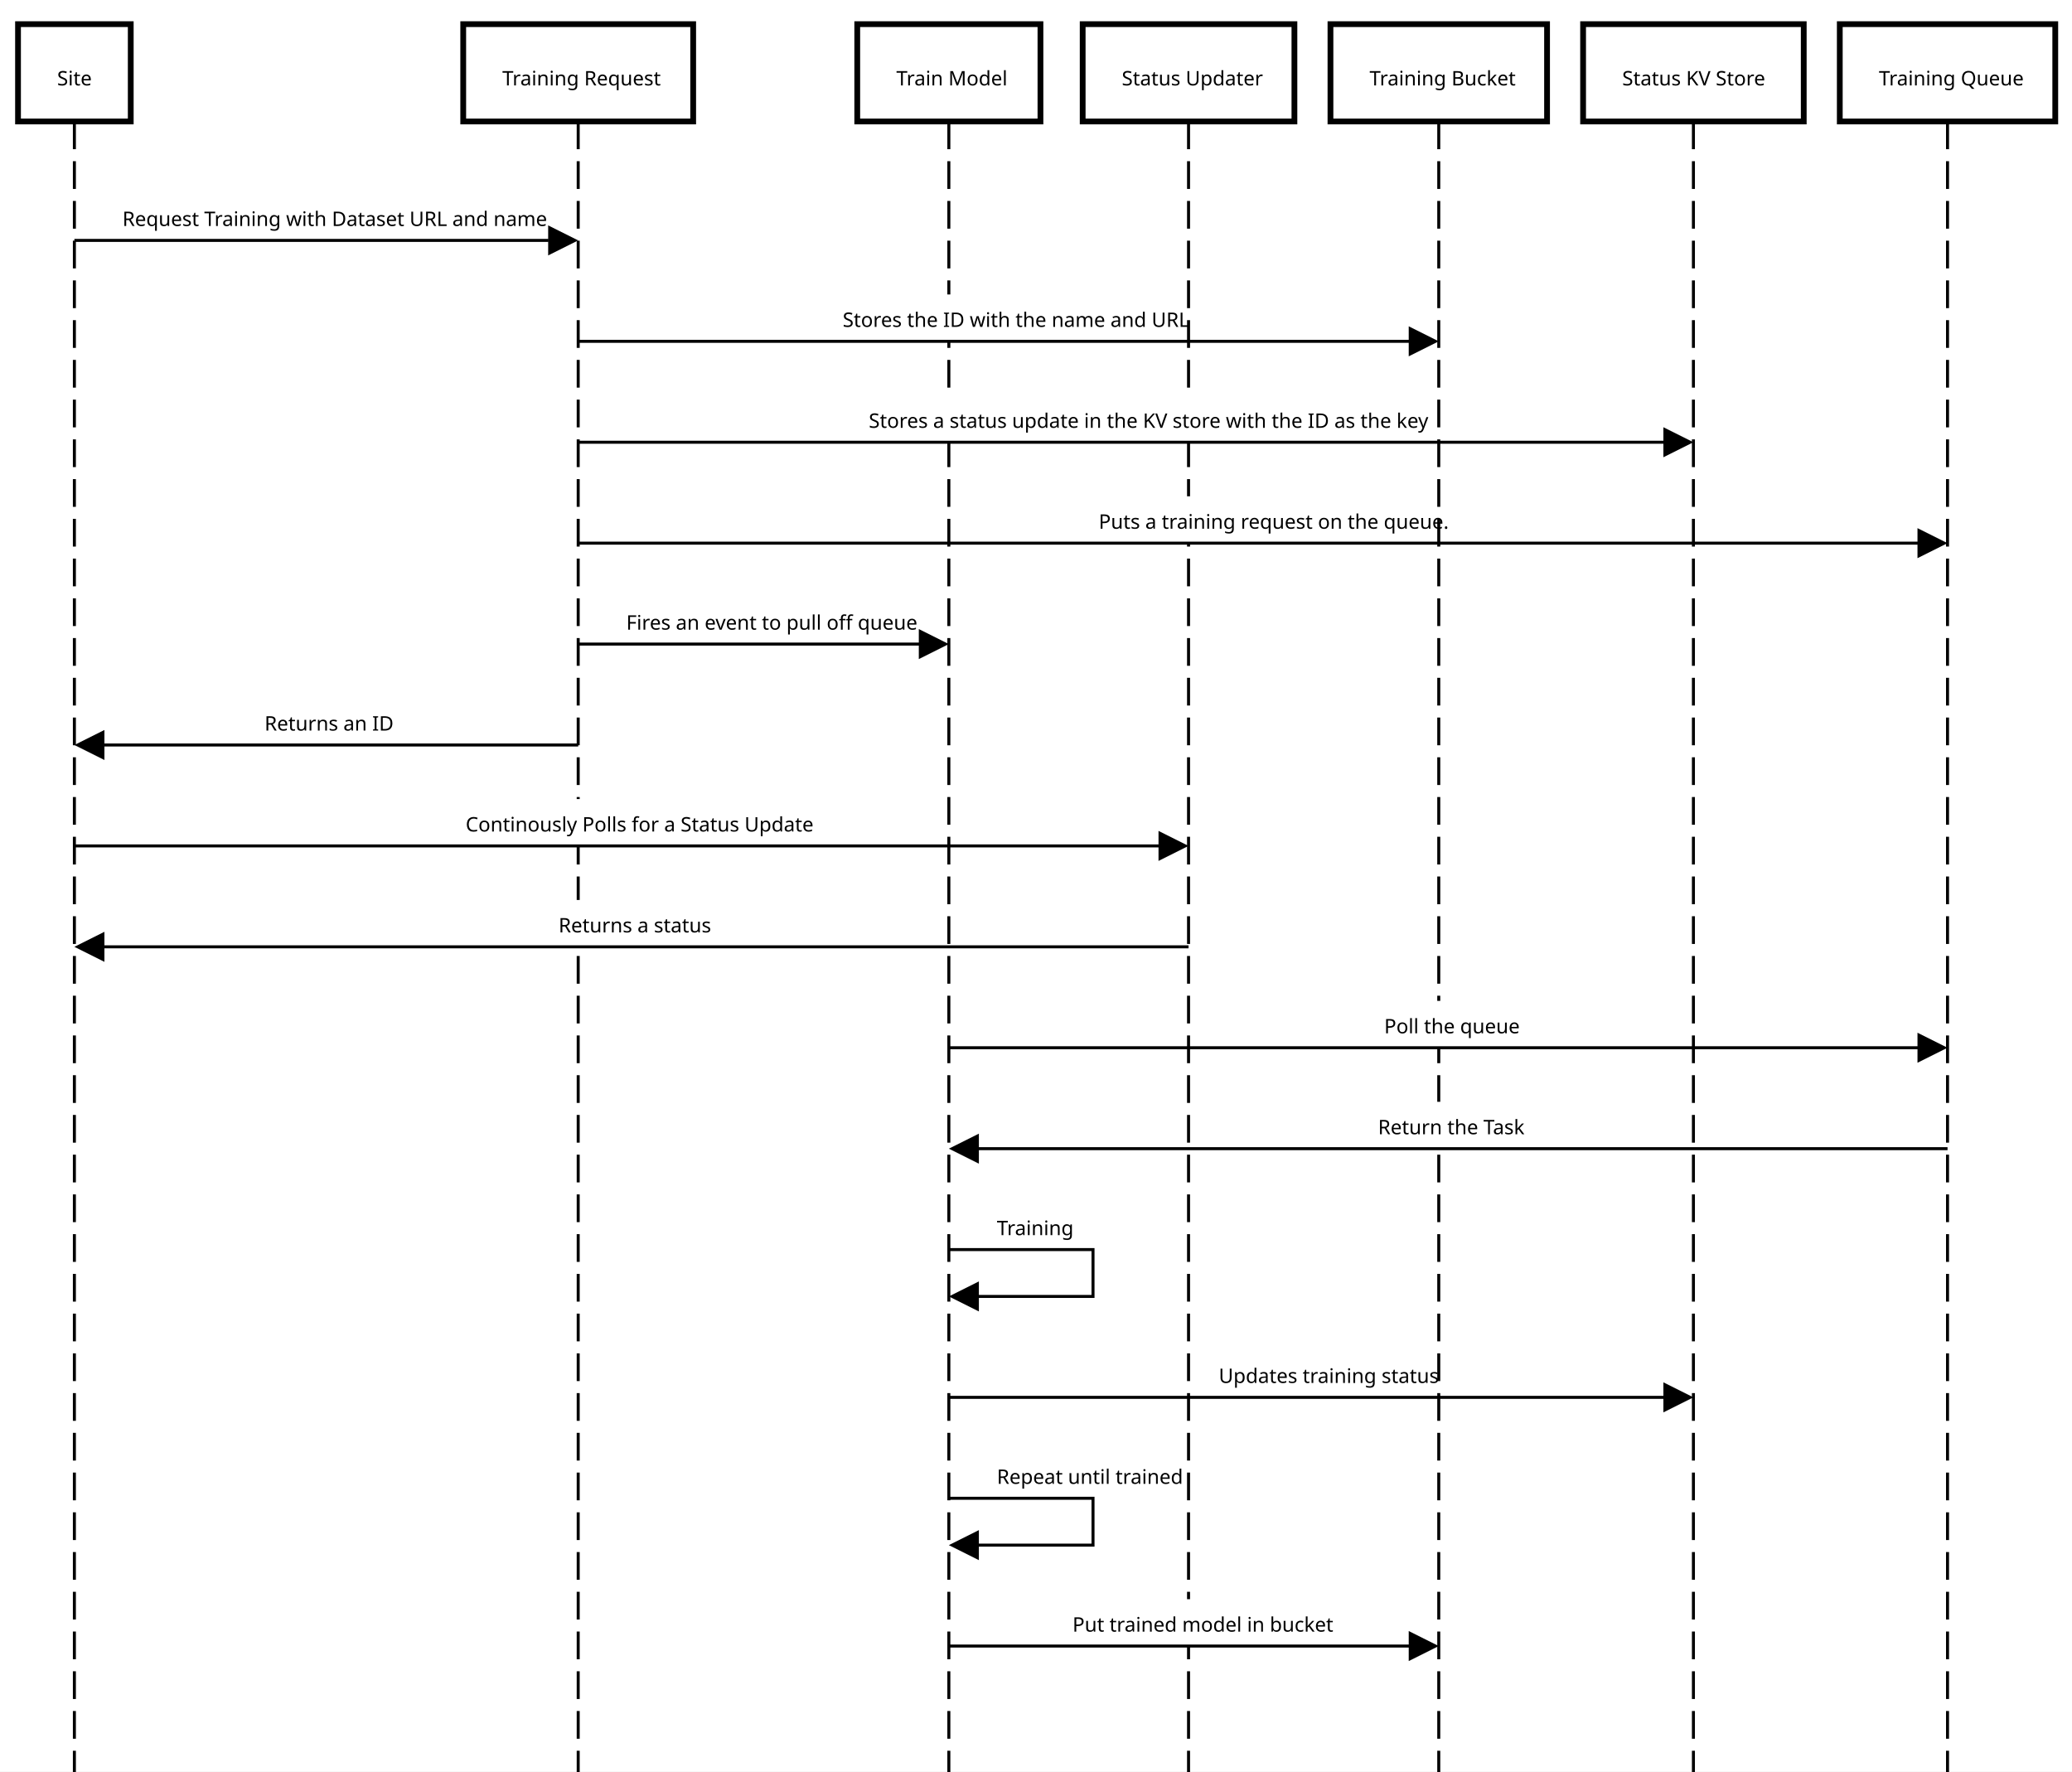
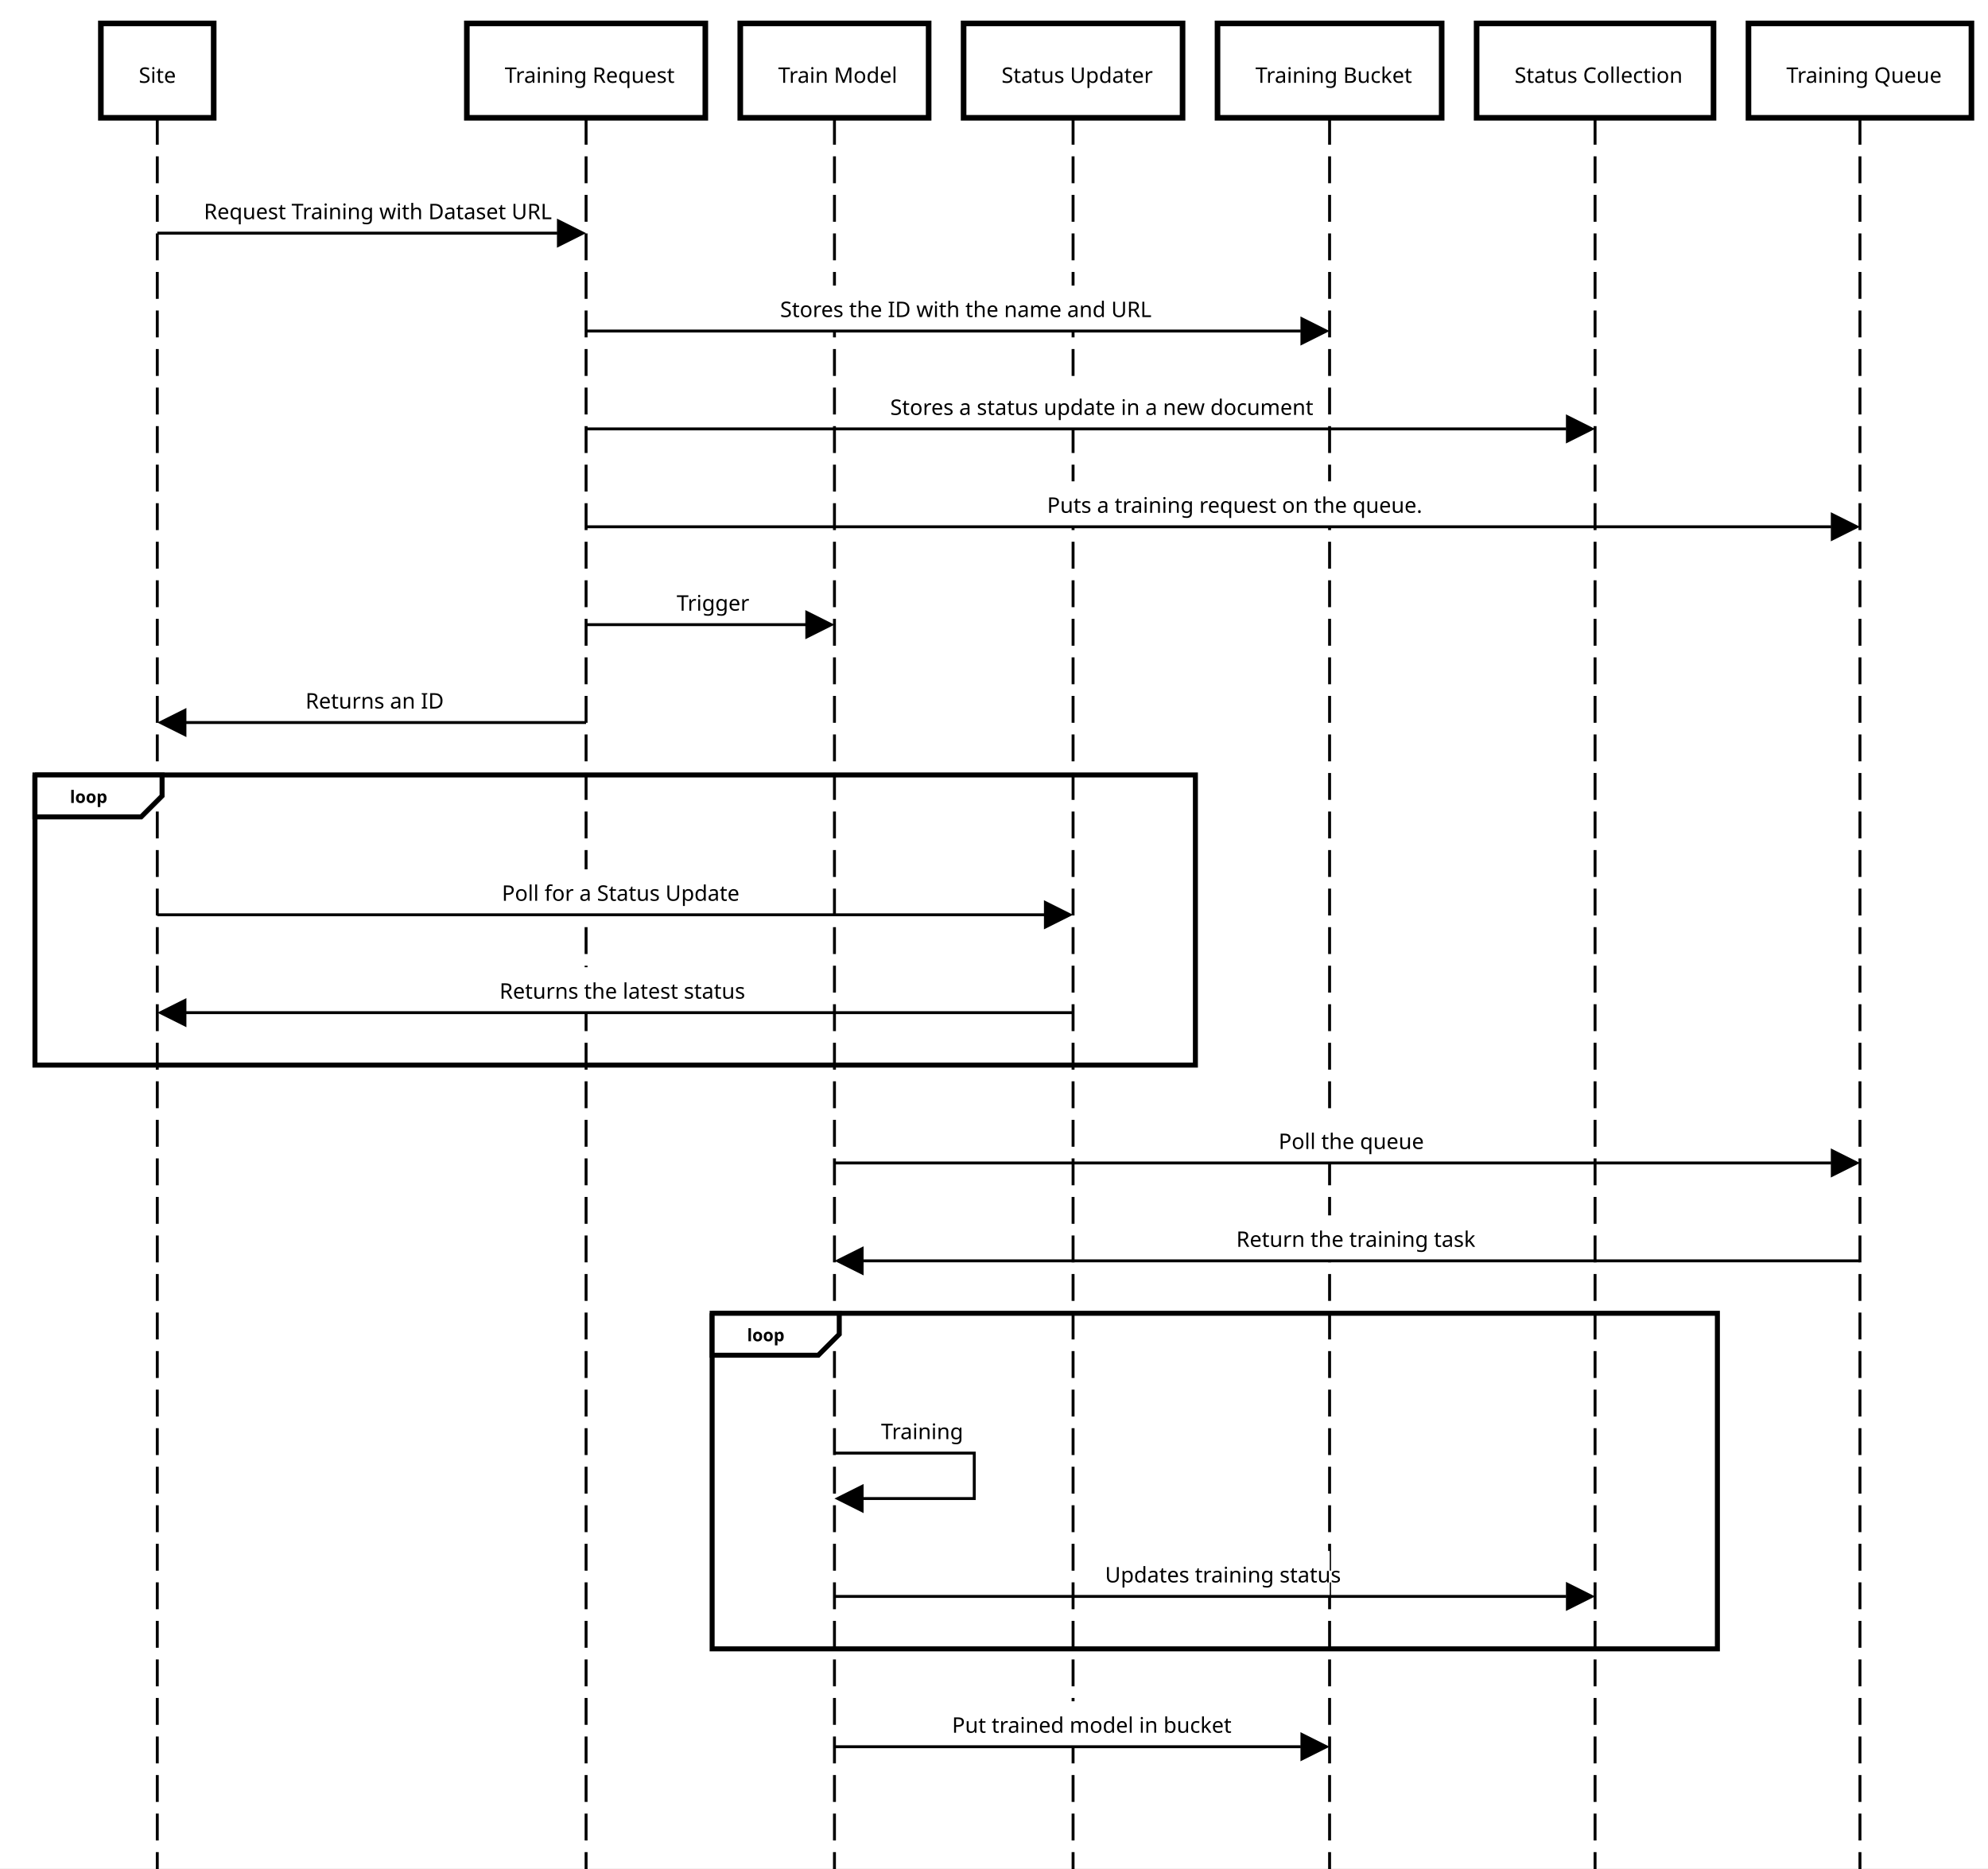
- <svg xmlns="http://www.w3.org/2000/svg" version="1.1" width="1517" height="1297">
+ <svg xmlns="http://www.w3.org/2000/svg" version="1.1" width="1358" height="1276">
  <defs />
  <g>
    <g />
    <g />
    <g />
    <g />
    <g />
    <g />
    <g />
    <g />
    <g />
    <g />
    <g />
    <g />
    <g />
-     <g />
-     <g>
-       <rect fill="white" stroke="none" x="0" y="0" width="1517" height="1297" />
-     </g>
-     <g />
-     <g>
-       <path fill="none" stroke="black" paint-order="fill stroke markers" d=" M 54.458 88.926 L 54.458 1297.48" stroke-miterlimit="10" stroke-width="2.199" stroke-dasharray="20.298,8.796" />
-       <path fill="none" stroke="black" paint-order="fill stroke markers" d=" M 423.325 88.926 L 423.325 1297.48" stroke-miterlimit="10" stroke-width="2.199" stroke-dasharray="20.298,8.796" />
-       <path fill="none" stroke="black" paint-order="fill stroke markers" d=" M 694.692 88.926 L 694.692 1297.48" stroke-miterlimit="10" stroke-width="2.199" stroke-dasharray="20.298,8.796" />
-       <path fill="none" stroke="black" paint-order="fill stroke markers" d=" M 870.186 88.926 L 870.186 1297.48" stroke-miterlimit="10" stroke-width="2.199" stroke-dasharray="20.298,8.796" />
-       <path fill="none" stroke="black" paint-order="fill stroke markers" d=" M 1053.376 88.926 L 1053.376 1297.48" stroke-miterlimit="10" stroke-width="2.199" stroke-dasharray="20.298,8.796" />
-       <path fill="none" stroke="black" paint-order="fill stroke markers" d=" M 1239.825 88.926 L 1239.825 1297.48" stroke-miterlimit="10" stroke-width="2.199" stroke-dasharray="20.298,8.796" />
-       <path fill="none" stroke="black" paint-order="fill stroke markers" d=" M 1425.866 88.926 L 1425.866 1297.48" stroke-miterlimit="10" stroke-width="2.199" stroke-dasharray="20.298,8.796" />
-     </g>
-     <g>
-       <path fill="none" stroke="none" />
-       <g>
-         <path fill="white" stroke="black" paint-order="fill stroke markers" d=" M 13.194 17.68 L 95.722 17.68 L 95.722 88.926 L 13.194 88.926 L 13.194 17.68 Z" stroke-miterlimit="10" stroke-width="4.222" stroke-dasharray="" />
-       </g>
-       <g>
-         <g />
-         <text fill="black" stroke="none" font-family="sans-serif" font-size="11pt" font-style="normal" font-weight="normal" text-decoration="normal" x="41.824" y="62.539" text-anchor="start" dominant-baseline="alphabetic" xml:space="preserve">Site</text>
-       </g>
-       <path fill="none" stroke="none" />
-       <g>
-         <path fill="white" stroke="black" paint-order="fill stroke markers" d=" M 339.144 17.68 L 507.505 17.68 L 507.505 88.926 L 339.144 88.926 L 339.144 17.68 Z" stroke-miterlimit="10" stroke-width="4.222" stroke-dasharray="" />
-       </g>
-       <g>
-         <g />
-         <text fill="black" stroke="none" font-family="sans-serif" font-size="11pt" font-style="normal" font-weight="normal" text-decoration="normal" x="367.775" y="62.539" text-anchor="start" dominant-baseline="alphabetic" xml:space="preserve">Training Request</text>
-       </g>
-       <path fill="none" stroke="none" />
-       <g>
-         <path fill="white" stroke="black" paint-order="fill stroke markers" d=" M 627.628 17.68 L 761.756 17.68 L 761.756 88.926 L 627.628 88.926 L 627.628 17.68 Z" stroke-miterlimit="10" stroke-width="4.222" stroke-dasharray="" />
-       </g>
-       <g>
-         <g />
-         <text fill="black" stroke="none" font-family="sans-serif" font-size="11pt" font-style="normal" font-weight="normal" text-decoration="normal" x="656.258" y="62.539" text-anchor="start" dominant-baseline="alphabetic" xml:space="preserve">Train Model</text>
-       </g>
-       <path fill="none" stroke="none" />
-       <g>
-         <path fill="white" stroke="black" paint-order="fill stroke markers" d=" M 792.672 17.68 L 947.7 17.68 L 947.7 88.926 L 792.672 88.926 L 792.672 17.68 Z" stroke-miterlimit="10" stroke-width="4.222" stroke-dasharray="" />
-       </g>
-       <g>
-         <g />
-         <text fill="black" stroke="none" font-family="sans-serif" font-size="11pt" font-style="normal" font-weight="normal" text-decoration="normal" x="821.302" y="62.539" text-anchor="start" dominant-baseline="alphabetic" xml:space="preserve">Status Updater</text>
-       </g>
-       <path fill="none" stroke="none" />
-       <g>
-         <path fill="white" stroke="black" paint-order="fill stroke markers" d=" M 974.087 17.68 L 1132.665 17.68 L 1132.665 88.926 L 974.087 88.926 L 974.087 17.68 Z" stroke-miterlimit="10" stroke-width="4.222" stroke-dasharray="" />
-       </g>
-       <g>
-         <g />
-         <text fill="black" stroke="none" font-family="sans-serif" font-size="11pt" font-style="normal" font-weight="normal" text-decoration="normal" x="1002.718" y="62.539" text-anchor="start" dominant-baseline="alphabetic" xml:space="preserve">Training Bucket</text>
-       </g>
-       <path fill="none" stroke="none" />
-       <g>
-         <path fill="white" stroke="black" paint-order="fill stroke markers" d=" M 1159.053 17.68 L 1320.597 17.68 L 1320.597 88.926 L 1159.053 88.926 L 1159.053 17.68 Z" stroke-miterlimit="10" stroke-width="4.222" stroke-dasharray="" />
-       </g>
-       <g>
-         <g />
-         <text fill="black" stroke="none" font-family="sans-serif" font-size="11pt" font-style="normal" font-weight="normal" text-decoration="normal" x="1187.683" y="62.539" text-anchor="start" dominant-baseline="alphabetic" xml:space="preserve">Status KV Store</text>
-       </g>
-       <path fill="none" stroke="none" />
-       <g>
-         <path fill="white" stroke="black" paint-order="fill stroke markers" d=" M 1346.985 17.68 L 1504.746 17.68 L 1504.746 88.926 L 1346.985 88.926 L 1346.985 17.68 Z" stroke-miterlimit="10" stroke-width="4.222" stroke-dasharray="" />
-       </g>
-       <g>
-         <g />
-         <text fill="black" stroke="none" font-family="sans-serif" font-size="11pt" font-style="normal" font-weight="normal" text-decoration="normal" x="1375.616" y="62.539" text-anchor="start" dominant-baseline="alphabetic" xml:space="preserve">Training Queue</text>
-       </g>
-     </g>
-     <g>
-       <g>
-         <g>
-           <rect fill="white" stroke="none" x="85.683" y="141.702" width="306.416" height="34.304" />
-         </g>
-         <text fill="black" stroke="none" font-family="sans-serif" font-size="11pt" font-style="normal" font-weight="normal" text-decoration="normal" x="89.641" y="165.45" text-anchor="start" dominant-baseline="alphabetic" xml:space="preserve">Request Training with Dataset URL and name</text>
-       </g>
-       <g>
-         <path fill="none" stroke="black" paint-order="fill stroke markers" d=" M 54.458 176.006 L 401.599 176.006" stroke-miterlimit="10" stroke-width="2.199" stroke-dasharray="" />
-         <g transform="translate(423.3248,176.0055) translate(-423.3248,-176.0055)">
-           <path fill="black" stroke="none" paint-order="stroke fill markers" d=" M 401.335 165.011 L 423.325 176.006 L 401.335 187 Z" />
-         </g>
-       </g>
-       <g>
-         <g>
-           <rect fill="white" stroke="none" x="613.001" y="215.587" width="250.7" height="34.304" />
-         </g>
-         <text fill="black" stroke="none" font-family="sans-serif" font-size="11pt" font-style="normal" font-weight="normal" text-decoration="normal" x="616.959" y="239.336" text-anchor="start" dominant-baseline="alphabetic" xml:space="preserve">Stores the ID with the name and URL</text>
-       </g>
-       <g>
-         <path fill="none" stroke="black" paint-order="fill stroke markers" d=" M 423.325 249.891 L 1031.65 249.891" stroke-miterlimit="10" stroke-width="2.199" stroke-dasharray="" />
-         <g transform="translate(1053.376,249.8909) translate(-1053.376,-249.8909)">
-           <path fill="black" stroke="none" paint-order="stroke fill markers" d=" M 1031.387 238.896 L 1053.376 249.891 L 1031.387 260.886 Z" />
-         </g>
-       </g>
-       <g>
-         <g>
-           <rect fill="white" stroke="none" x="632.108" y="289.472" width="398.933" height="34.304" />
-         </g>
-         <text fill="black" stroke="none" font-family="sans-serif" font-size="11pt" font-style="normal" font-weight="normal" text-decoration="normal" x="636.067" y="313.221" text-anchor="start" dominant-baseline="alphabetic" xml:space="preserve">Stores a status update in the KV store with the ID as the key</text>
-       </g>
-       <g>
-         <path fill="none" stroke="black" paint-order="fill stroke markers" d=" M 423.325 323.776 L 1218.099 323.776" stroke-miterlimit="10" stroke-width="2.199" stroke-dasharray="" />
-         <g transform="translate(1239.825,323.7763) translate(-1239.825,-323.7763)">
-           <path fill="black" stroke="none" paint-order="stroke fill markers" d=" M 1217.835 312.781 L 1239.825 323.776 L 1217.835 334.771 Z" />
-         </g>
-       </g>
-       <g>
-         <g>
-           <rect fill="white" stroke="none" x="800.47" y="363.358" width="248.25" height="34.304" />
-         </g>
-         <text fill="black" stroke="none" font-family="sans-serif" font-size="11pt" font-style="normal" font-weight="normal" text-decoration="normal" x="804.428" y="387.107" text-anchor="start" dominant-baseline="alphabetic" xml:space="preserve">Puts a training request on the queue.</text>
-       </g>
-       <g>
-         <path fill="none" stroke="black" paint-order="fill stroke markers" d=" M 423.325 397.662 L 1404.14 397.662" stroke-miterlimit="10" stroke-width="2.199" stroke-dasharray="" />
-         <g transform="translate(1425.866,397.6617) translate(-1425.866,-397.6617)">
-           <path fill="black" stroke="none" paint-order="stroke fill markers" d=" M 1403.876 386.667 L 1425.866 397.662 L 1403.876 408.657 Z" />
-         </g>
-       </g>
-       <g>
-         <g>
-           <rect fill="white" stroke="none" x="454.55" y="437.243" width="208.916" height="34.304" />
-         </g>
-         <text fill="black" stroke="none" font-family="sans-serif" font-size="11pt" font-style="normal" font-weight="normal" text-decoration="normal" x="458.508" y="460.992" text-anchor="start" dominant-baseline="alphabetic" xml:space="preserve">Fires an event to pull off queue</text>
-       </g>
-       <g>
-         <path fill="none" stroke="black" paint-order="fill stroke markers" d=" M 423.325 471.547 L 672.966 471.547" stroke-miterlimit="10" stroke-width="2.199" stroke-dasharray="" />
-         <g transform="translate(694.6918,471.5471) translate(-694.6918,-471.5471)">
-           <path fill="black" stroke="none" paint-order="stroke fill markers" d=" M 672.702 460.552 L 694.692 471.547 L 672.702 482.542 Z" />
-         </g>
-       </g>
-       <g>
-         <g>
-           <rect fill="white" stroke="none" x="189.716" y="511.129" width="98.35" height="34.304" />
-         </g>
-         <text fill="black" stroke="none" font-family="sans-serif" font-size="11pt" font-style="normal" font-weight="normal" text-decoration="normal" x="193.675" y="534.877" text-anchor="start" dominant-baseline="alphabetic" xml:space="preserve">Returns an ID</text>
-       </g>
-       <g>
-         <path fill="none" stroke="black" paint-order="fill stroke markers" d=" M 423.325 545.432 L 76.184 545.432" stroke-miterlimit="10" stroke-width="2.199" stroke-dasharray="" />
-         <g transform="translate(54.45774,545.4324) translate(-54.45774,-545.4324)">
-           <path fill="black" stroke="none" paint-order="stroke fill markers" d=" M 76.447 534.438 L 54.458 545.432 L 76.447 556.427 Z" />
-         </g>
-       </g>
-       <g>
-         <g>
-           <rect fill="white" stroke="none" x="336.955" y="585.014" width="250.733" height="34.304" />
-         </g>
-         <text fill="black" stroke="none" font-family="sans-serif" font-size="11pt" font-style="normal" font-weight="normal" text-decoration="normal" x="340.913" y="608.763" text-anchor="start" dominant-baseline="alphabetic" xml:space="preserve">Continously Polls for a Status Update</text>
-       </g>
-       <g>
-         <path fill="none" stroke="black" paint-order="fill stroke markers" d=" M 54.458 619.318 L 848.46 619.318" stroke-miterlimit="10" stroke-width="2.199" stroke-dasharray="" />
-         <g transform="translate(870.1858,619.3178) translate(-870.1858,-619.3178)">
-           <path fill="black" stroke="none" paint-order="stroke fill markers" d=" M 848.196 608.323 L 870.186 619.318 L 848.196 630.313 Z" />
-         </g>
-       </g>
-       <g>
-         <g>
-           <rect fill="white" stroke="none" x="405.005" y="658.899" width="114.633" height="34.304" />
-         </g>
-         <text fill="black" stroke="none" font-family="sans-serif" font-size="11pt" font-style="normal" font-weight="normal" text-decoration="normal" x="408.963" y="682.648" text-anchor="start" dominant-baseline="alphabetic" xml:space="preserve">Returns a status</text>
-       </g>
-       <g>
-         <path fill="none" stroke="black" paint-order="fill stroke markers" d=" M 870.186 693.203 L 76.184 693.203" stroke-miterlimit="10" stroke-width="2.199" stroke-dasharray="" />
-         <g transform="translate(54.45774,693.2032) translate(-54.45774,-693.2032)">
-           <path fill="black" stroke="none" paint-order="stroke fill markers" d=" M 76.447 682.208 L 54.458 693.203 L 76.447 704.198 Z" />
-         </g>
-       </g>
-       <g>
-         <g>
-           <rect fill="white" stroke="none" x="1009.462" y="732.785" width="101.633" height="34.304" />
-         </g>
-         <text fill="black" stroke="none" font-family="sans-serif" font-size="11pt" font-style="normal" font-weight="normal" text-decoration="normal" x="1013.42" y="756.534" text-anchor="start" dominant-baseline="alphabetic" xml:space="preserve">Poll the queue</text>
-       </g>
-       <g>
-         <path fill="none" stroke="black" paint-order="fill stroke markers" d=" M 694.692 767.089 L 1404.14 767.089" stroke-miterlimit="10" stroke-width="2.199" stroke-dasharray="" />
-         <g transform="translate(1425.866,767.0886) translate(-1425.866,-767.0886)">
-           <path fill="black" stroke="none" paint-order="stroke fill markers" d=" M 1403.876 756.094 L 1425.866 767.089 L 1403.876 778.083 Z" />
-         </g>
-       </g>
-       <g>
-         <g>
-           <rect fill="white" stroke="none" x="1004.987" y="806.67" width="110.583" height="34.304" />
-         </g>
-         <text fill="black" stroke="none" font-family="sans-serif" font-size="11pt" font-style="normal" font-weight="normal" text-decoration="normal" x="1008.945" y="830.419" text-anchor="start" dominant-baseline="alphabetic" xml:space="preserve">Return the Task</text>
-       </g>
-       <g>
-         <path fill="none" stroke="black" paint-order="fill stroke markers" d=" M 1425.866 840.974 L 716.418 840.974" stroke-miterlimit="10" stroke-width="2.199" stroke-dasharray="" />
-         <g transform="translate(694.6918,840.974) translate(-694.6918,-840.974)">
-           <path fill="black" stroke="none" paint-order="stroke fill markers" d=" M 716.681 829.979 L 694.692 840.974 L 716.681 851.969 Z" />
-         </g>
-       </g>
-       <g>
-         <g>
-           <rect fill="white" stroke="none" x="725.917" y="880.555" width="60.35" height="34.304" />
-         </g>
-         <text fill="black" stroke="none" font-family="sans-serif" font-size="11pt" font-style="normal" font-weight="normal" text-decoration="normal" x="729.875" y="904.304" text-anchor="start" dominant-baseline="alphabetic" xml:space="preserve">Training</text>
-       </g>
-       <g>
-         <path fill="none" stroke="black" paint-order="fill stroke markers" d=" M 694.692 914.859 L 800.242 914.859 L 800.242 949.163 L 716.418 949.163" stroke-miterlimit="10" stroke-width="2.199" stroke-dasharray="" />
-         <g transform="translate(694.6918,949.1633) translate(-694.6918,-949.1633)">
-           <path fill="black" stroke="none" paint-order="stroke fill markers" d=" M 716.681 938.168 L 694.692 949.163 L 716.681 960.158 Z" />
-         </g>
-       </g>
-       <g>
-         <g>
-           <rect fill="white" stroke="none" x="888.342" y="988.745" width="157.833" height="34.304" />
-         </g>
-         <text fill="black" stroke="none" font-family="sans-serif" font-size="11pt" font-style="normal" font-weight="normal" text-decoration="normal" x="892.3" y="1012.494" text-anchor="start" dominant-baseline="alphabetic" xml:space="preserve">Updates training status</text>
-       </g>
-       <g>
-         <path fill="none" stroke="black" paint-order="fill stroke markers" d=" M 694.692 1023.049 L 1218.099 1023.049" stroke-miterlimit="10" stroke-width="2.199" stroke-dasharray="" />
-         <g transform="translate(1239.825,1023.049) translate(-1239.825,-1023.049)">
-           <path fill="black" stroke="none" paint-order="stroke fill markers" d=" M 1217.835 1012.054 L 1239.825 1023.049 L 1217.835 1034.043 Z" />
-         </g>
-       </g>
-       <g>
-         <g>
-           <rect fill="white" stroke="none" x="725.917" y="1062.63" width="135.033" height="34.304" />
-         </g>
-         <text fill="black" stroke="none" font-family="sans-serif" font-size="11pt" font-style="normal" font-weight="normal" text-decoration="normal" x="729.875" y="1086.379" text-anchor="start" dominant-baseline="alphabetic" xml:space="preserve">Repeat until trained</text>
-       </g>
-       <g>
-         <path fill="none" stroke="black" paint-order="fill stroke markers" d=" M 694.692 1096.934 L 800.242 1096.934 L 800.242 1131.238 L 716.418 1131.238" stroke-miterlimit="10" stroke-width="2.199" stroke-dasharray="" />
-         <g transform="translate(694.6918,1131.238) translate(-694.6918,-1131.238)">
-           <path fill="black" stroke="none" paint-order="stroke fill markers" d=" M 716.681 1120.243 L 694.692 1131.238 L 716.681 1142.233 Z" />
-         </g>
-       </g>
-       <g>
-         <g>
-           <rect fill="white" stroke="none" x="781.268" y="1170.819" width="185.533" height="34.304" />
-         </g>
-         <text fill="black" stroke="none" font-family="sans-serif" font-size="11pt" font-style="normal" font-weight="normal" text-decoration="normal" x="785.226" y="1194.568" text-anchor="start" dominant-baseline="alphabetic" xml:space="preserve">Put trained model in bucket</text>
-       </g>
-       <g>
-         <path fill="none" stroke="black" paint-order="fill stroke markers" d=" M 694.692 1205.123 L 1031.65 1205.123" stroke-miterlimit="10" stroke-width="2.199" stroke-dasharray="" />
-         <g transform="translate(1053.376,1205.123) translate(-1053.376,-1205.123)">
-           <path fill="black" stroke="none" paint-order="stroke fill markers" d=" M 1031.387 1194.128 L 1053.376 1205.123 L 1031.387 1216.118 Z" />
-         </g>
+     <g>
+       <rect fill="white" stroke="none" x="0" y="0" width="1358" height="1276" />
+     </g>
+     <g />
+     <g>
+       <path fill="none" stroke="black" paint-order="fill stroke markers" d=" M 107.435 80.457 L 107.435 1276.571" stroke-miterlimit="10" stroke-width="1.99" stroke-dasharray="18.365,7.958" />
+       <path fill="none" stroke="black" paint-order="fill stroke markers" d=" M 400.351 80.457 L 400.351 1276.571" stroke-miterlimit="10" stroke-width="1.99" stroke-dasharray="18.365,7.958" />
+       <path fill="none" stroke="black" paint-order="fill stroke markers" d=" M 570.016 80.457 L 570.016 1276.571" stroke-miterlimit="10" stroke-width="1.99" stroke-dasharray="18.365,7.958" />
+       <path fill="none" stroke="black" paint-order="fill stroke markers" d=" M 733.015 80.457 L 733.015 1276.571" stroke-miterlimit="10" stroke-width="1.99" stroke-dasharray="18.365,7.958" />
+       <path fill="none" stroke="black" paint-order="fill stroke markers" d=" M 908.239 80.457 L 908.239 1276.571" stroke-miterlimit="10" stroke-width="1.99" stroke-dasharray="18.365,7.958" />
+       <path fill="none" stroke="black" paint-order="fill stroke markers" d=" M 1089.588 80.457 L 1089.588 1276.571" stroke-miterlimit="10" stroke-width="1.99" stroke-dasharray="18.365,7.958" />
+       <path fill="none" stroke="black" paint-order="fill stroke markers" d=" M 1270.529 80.457 L 1270.529 1276.571" stroke-miterlimit="10" stroke-width="1.99" stroke-dasharray="18.365,7.958" />
+     </g>
+     <g>
+       <path fill="none" stroke="none" />
+       <g>
+         <path fill="white" stroke="black" paint-order="fill stroke markers" d=" M 68.898 15.996 L 145.973 15.996 L 145.973 80.457 L 68.898 80.457 L 68.898 15.996 Z" stroke-miterlimit="10" stroke-width="3.82" stroke-dasharray="" />
+       </g>
+       <g>
+         <g />
+         <text fill="black" stroke="none" font-family="sans-serif" font-size="11pt" font-style="normal" font-weight="normal" text-decoration="normal" x="94.802" y="56.583" text-anchor="start" dominant-baseline="alphabetic" xml:space="preserve">Site</text>
+       </g>
+       <path fill="none" stroke="none" />
+       <g>
+         <path fill="white" stroke="black" paint-order="fill stroke markers" d=" M 318.897 15.996 L 481.805 15.996 L 481.805 80.457 L 318.897 80.457 L 318.897 15.996 Z" stroke-miterlimit="10" stroke-width="3.82" stroke-dasharray="" />
+       </g>
+       <g>
+         <g />
+         <text fill="black" stroke="none" font-family="sans-serif" font-size="11pt" font-style="normal" font-weight="normal" text-decoration="normal" x="344.801" y="56.583" text-anchor="start" dominant-baseline="alphabetic" xml:space="preserve">Training Request</text>
+       </g>
+       <path fill="none" stroke="none" />
+       <g>
+         <path fill="white" stroke="black" paint-order="fill stroke markers" d=" M 505.679 15.996 L 634.354 15.996 L 634.354 80.457 L 505.679 80.457 L 505.679 15.996 Z" stroke-miterlimit="10" stroke-width="3.82" stroke-dasharray="" />
+       </g>
+       <g>
+         <g />
+         <text fill="black" stroke="none" font-family="sans-serif" font-size="11pt" font-style="normal" font-weight="normal" text-decoration="normal" x="531.583" y="56.583" text-anchor="start" dominant-baseline="alphabetic" xml:space="preserve">Train Model</text>
+       </g>
+       <path fill="none" stroke="none" />
+       <g>
+         <path fill="white" stroke="black" paint-order="fill stroke markers" d=" M 658.228 15.996 L 807.802 15.996 L 807.802 80.457 L 658.228 80.457 L 658.228 15.996 Z" stroke-miterlimit="10" stroke-width="3.82" stroke-dasharray="" />
+       </g>
+       <g>
+         <g />
+         <text fill="black" stroke="none" font-family="sans-serif" font-size="11pt" font-style="normal" font-weight="normal" text-decoration="normal" x="684.132" y="56.583" text-anchor="start" dominant-baseline="alphabetic" xml:space="preserve">Status Updater</text>
+       </g>
+       <path fill="none" stroke="none" />
+       <g>
+         <path fill="white" stroke="black" paint-order="fill stroke markers" d=" M 831.677 15.996 L 984.801 15.996 L 984.801 80.457 L 831.677 80.457 L 831.677 15.996 Z" stroke-miterlimit="10" stroke-width="3.82" stroke-dasharray="" />
+       </g>
+       <g>
+         <g />
+         <text fill="black" stroke="none" font-family="sans-serif" font-size="11pt" font-style="normal" font-weight="normal" text-decoration="normal" x="857.581" y="56.583" text-anchor="start" dominant-baseline="alphabetic" xml:space="preserve">Training Bucket</text>
+       </g>
+       <path fill="none" stroke="none" />
+       <g>
+         <path fill="white" stroke="black" paint-order="fill stroke markers" d=" M 1008.676 15.996 L 1170.5 15.996 L 1170.5 80.457 L 1008.676 80.457 L 1008.676 15.996 Z" stroke-miterlimit="10" stroke-width="3.82" stroke-dasharray="" />
+       </g>
+       <g>
+         <g />
+         <text fill="black" stroke="none" font-family="sans-serif" font-size="11pt" font-style="normal" font-weight="normal" text-decoration="normal" x="1034.58" y="56.583" text-anchor="start" dominant-baseline="alphabetic" xml:space="preserve">Status Collection</text>
+       </g>
+       <path fill="none" stroke="none" />
+       <g>
+         <path fill="white" stroke="black" paint-order="fill stroke markers" d=" M 1194.375 15.996 L 1346.683 15.996 L 1346.683 80.457 L 1194.375 80.457 L 1194.375 15.996 Z" stroke-miterlimit="10" stroke-width="3.82" stroke-dasharray="" />
+       </g>
+       <g>
+         <g />
+         <text fill="black" stroke="none" font-family="sans-serif" font-size="11pt" font-style="normal" font-weight="normal" text-decoration="normal" x="1220.279" y="56.583" text-anchor="start" dominant-baseline="alphabetic" xml:space="preserve">Training Queue</text>
+       </g>
+     </g>
+     <g>
+       <g>
+         <g>
+           <rect fill="white" stroke="none" x="135.687" y="128.206" width="236.412" height="31.037" />
+         </g>
+         <text fill="black" stroke="none" font-family="sans-serif" font-size="11pt" font-style="normal" font-weight="normal" text-decoration="normal" x="139.268" y="149.693" text-anchor="start" dominant-baseline="alphabetic" xml:space="preserve">Request Training with Dataset URL</text>
+       </g>
+       <g>
+         <path fill="none" stroke="black" paint-order="fill stroke markers" d=" M 107.435 159.243 L 380.694 159.243" stroke-miterlimit="10" stroke-width="1.99" stroke-dasharray="" />
+         <g transform="translate(400.3508,159.2431) translate(-400.3508,-159.2431)">
+           <path fill="black" stroke="none" paint-order="stroke fill markers" d=" M 380.455 149.295 L 400.351 159.243 L 380.455 169.191 Z" />
+         </g>
+       </g>
+       <g>
+         <g>
+           <rect fill="white" stroke="none" x="529.322" y="195.055" width="249.946" height="31.037" />
+         </g>
+         <text fill="black" stroke="none" font-family="sans-serif" font-size="11pt" font-style="normal" font-weight="normal" text-decoration="normal" x="532.903" y="216.542" text-anchor="start" dominant-baseline="alphabetic" xml:space="preserve">Stores the ID with the name and URL</text>
+       </g>
+       <g>
+         <path fill="none" stroke="black" paint-order="fill stroke markers" d=" M 400.351 226.092 L 888.583 226.092" stroke-miterlimit="10" stroke-width="1.99" stroke-dasharray="" />
+         <g transform="translate(908.2392,226.0918) translate(-908.2392,-226.0918)">
+           <path fill="black" stroke="none" paint-order="stroke fill markers" d=" M 888.344 216.144 L 908.239 226.092 L 888.344 236.039 Z" />
+         </g>
+       </g>
+       <g>
+         <g>
+           <rect fill="white" stroke="none" x="604.522" y="261.904" width="280.896" height="31.037" />
+         </g>
+         <text fill="black" stroke="none" font-family="sans-serif" font-size="11pt" font-style="normal" font-weight="normal" text-decoration="normal" x="608.103" y="283.391" text-anchor="start" dominant-baseline="alphabetic" xml:space="preserve">Stores a status update in a new document</text>
+       </g>
+       <g>
+         <path fill="none" stroke="black" paint-order="fill stroke markers" d=" M 400.351 292.94 L 1069.931 292.94" stroke-miterlimit="10" stroke-width="1.99" stroke-dasharray="" />
+         <g transform="translate(1089.588,292.9405) translate(-1089.588,-292.9405)">
+           <path fill="black" stroke="none" paint-order="stroke fill markers" d=" M 1069.693 282.993 L 1089.588 292.94 L 1069.693 302.888 Z" />
+         </g>
+       </g>
+       <g>
+         <g>
+           <rect fill="white" stroke="none" x="711.692" y="328.752" width="247.496" height="31.037" />
+         </g>
+         <text fill="black" stroke="none" font-family="sans-serif" font-size="11pt" font-style="normal" font-weight="normal" text-decoration="normal" x="715.273" y="350.239" text-anchor="start" dominant-baseline="alphabetic" xml:space="preserve">Puts a training request on the queue.</text>
+       </g>
+       <g>
+         <path fill="none" stroke="black" paint-order="fill stroke markers" d=" M 400.351 359.789 L 1250.872 359.789" stroke-miterlimit="10" stroke-width="1.99" stroke-dasharray="" />
+         <g transform="translate(1270.529,359.7891) translate(-1270.529,-359.7891)">
+           <path fill="black" stroke="none" paint-order="stroke fill markers" d=" M 1250.633 349.841 L 1270.529 359.789 L 1250.633 369.737 Z" />
+         </g>
+       </g>
+       <g>
+         <g>
+           <rect fill="white" stroke="none" x="458.652" y="395.601" width="53.062" height="31.037" />
+         </g>
+         <text fill="black" stroke="none" font-family="sans-serif" font-size="11pt" font-style="normal" font-weight="normal" text-decoration="normal" x="462.234" y="417.088" text-anchor="start" dominant-baseline="alphabetic" xml:space="preserve">Trigger</text>
+       </g>
+       <g>
+         <path fill="none" stroke="black" paint-order="fill stroke markers" d=" M 400.351 426.638 L 550.36 426.638" stroke-miterlimit="10" stroke-width="1.99" stroke-dasharray="" />
+         <g transform="translate(570.0164,426.6378) translate(-570.0164,-426.6378)">
+           <path fill="black" stroke="none" paint-order="stroke fill markers" d=" M 550.121 416.69 L 570.016 426.638 L 550.121 436.586 Z" />
+         </g>
+       </g>
+       <g>
+         <g>
+           <rect fill="white" stroke="none" x="205.095" y="462.45" width="97.596" height="31.037" />
+         </g>
+         <text fill="black" stroke="none" font-family="sans-serif" font-size="11pt" font-style="normal" font-weight="normal" text-decoration="normal" x="208.676" y="483.937" text-anchor="start" dominant-baseline="alphabetic" xml:space="preserve">Returns an ID</text>
+       </g>
+       <g>
+         <path fill="none" stroke="black" paint-order="fill stroke markers" d=" M 400.351 493.486 L 127.092 493.486" stroke-miterlimit="10" stroke-width="1.99" stroke-dasharray="" />
+         <g transform="translate(107.4354,493.4865) translate(-107.4354,-493.4865)">
+           <path fill="black" stroke="none" paint-order="stroke fill markers" d=" M 127.331 483.539 L 107.435 493.486 L 127.331 503.434 Z" />
+         </g>
+       </g>
+       <g>
+         <g>
+           <rect fill="white" stroke="none" x="339.244" y="593.76" width="161.962" height="31.037" />
+         </g>
+         <text fill="black" stroke="none" font-family="sans-serif" font-size="11pt" font-style="normal" font-weight="normal" text-decoration="normal" x="342.825" y="615.247" text-anchor="start" dominant-baseline="alphabetic" xml:space="preserve">Poll for a Status Update</text>
+       </g>
+       <g>
+         <path fill="none" stroke="black" paint-order="fill stroke markers" d=" M 107.435 624.796 L 713.359 624.796" stroke-miterlimit="10" stroke-width="1.99" stroke-dasharray="" />
+         <g transform="translate(733.0153,624.7964) translate(-733.0153,-624.7964)">
+           <path fill="black" stroke="none" paint-order="stroke fill markers" d=" M 713.12 614.849 L 733.015 624.796 L 713.12 634.744 Z" />
+         </g>
+       </g>
+       <g>
+         <g>
+           <rect fill="white" stroke="none" x="337.627" y="660.608" width="165.196" height="31.037" />
+         </g>
+         <text fill="black" stroke="none" font-family="sans-serif" font-size="11pt" font-style="normal" font-weight="normal" text-decoration="normal" x="341.209" y="682.095" text-anchor="start" dominant-baseline="alphabetic" xml:space="preserve">Returns the latest status</text>
+       </g>
+       <g>
+         <path fill="none" stroke="black" paint-order="fill stroke markers" d=" M 733.015 691.645 L 127.092 691.645" stroke-miterlimit="10" stroke-width="1.99" stroke-dasharray="" />
+         <g transform="translate(107.4354,691.6451) translate(-107.4354,-691.6451)">
+           <path fill="black" stroke="none" paint-order="stroke fill markers" d=" M 127.331 681.697 L 107.435 691.645 L 127.331 701.593 Z" />
+         </g>
+       </g>
+       <g>
+         <g>
+           <rect fill="white" stroke="none" x="869.833" y="763.269" width="100.879" height="31.037" />
+         </g>
+         <text fill="black" stroke="none" font-family="sans-serif" font-size="11pt" font-style="normal" font-weight="normal" text-decoration="normal" x="873.414" y="784.756" text-anchor="start" dominant-baseline="alphabetic" xml:space="preserve">Poll the queue</text>
+       </g>
+       <g>
+         <path fill="none" stroke="black" paint-order="fill stroke markers" d=" M 570.016 794.306 L 1250.872 794.306" stroke-miterlimit="10" stroke-width="1.99" stroke-dasharray="" />
+         <g transform="translate(1270.529,794.3055) translate(-1270.529,-794.3055)">
+           <path fill="black" stroke="none" paint-order="stroke fill markers" d=" M 1250.633 784.358 L 1270.529 794.306 L 1250.633 804.253 Z" />
+         </g>
+       </g>
+       <g>
+         <g>
+           <rect fill="white" stroke="none" x="840.925" y="830.117" width="158.696" height="31.037" />
+         </g>
+         <text fill="black" stroke="none" font-family="sans-serif" font-size="11pt" font-style="normal" font-weight="normal" text-decoration="normal" x="844.506" y="851.604" text-anchor="start" dominant-baseline="alphabetic" xml:space="preserve">Return the training task</text>
+       </g>
+       <g>
+         <path fill="none" stroke="black" paint-order="fill stroke markers" d=" M 1270.529 861.154 L 589.673 861.154" stroke-miterlimit="10" stroke-width="1.99" stroke-dasharray="" />
+         <g transform="translate(570.0164,861.1542) translate(-570.0164,-861.1542)">
+           <path fill="black" stroke="none" paint-order="stroke fill markers" d=" M 589.912 851.207 L 570.016 861.154 L 589.912 871.102 Z" />
+         </g>
+       </g>
+       <g>
+         <g>
+           <rect fill="white" stroke="none" x="598.268" y="961.427" width="59.596" height="31.037" />
+         </g>
+         <text fill="black" stroke="none" font-family="sans-serif" font-size="11pt" font-style="normal" font-weight="normal" text-decoration="normal" x="601.849" y="982.914" text-anchor="start" dominant-baseline="alphabetic" xml:space="preserve">Training</text>
+       </g>
+       <g>
+         <path fill="none" stroke="black" paint-order="fill stroke markers" d=" M 570.016 992.464 L 665.514 992.464 L 665.514 1023.501 L 589.673 1023.501" stroke-miterlimit="10" stroke-width="1.99" stroke-dasharray="" />
+         <g transform="translate(570.0164,1023.501) translate(-570.0164,-1023.501)">
+           <path fill="black" stroke="none" paint-order="stroke fill markers" d=" M 589.912 1013.553 L 570.016 1023.501 L 589.912 1033.449 Z" />
+         </g>
+       </g>
+       <g>
+         <g>
+           <rect fill="white" stroke="none" x="751.263" y="1059.313" width="157.079" height="31.037" />
+         </g>
+         <text fill="black" stroke="none" font-family="sans-serif" font-size="11pt" font-style="normal" font-weight="normal" text-decoration="normal" x="754.844" y="1080.8" text-anchor="start" dominant-baseline="alphabetic" xml:space="preserve">Updates training status</text>
+       </g>
+       <g>
+         <path fill="none" stroke="black" paint-order="fill stroke markers" d=" M 570.016 1090.35 L 1069.931 1090.35" stroke-miterlimit="10" stroke-width="1.99" stroke-dasharray="" />
+         <g transform="translate(1089.588,1090.35) translate(-1089.588,-1090.35)">
+           <path fill="black" stroke="none" paint-order="stroke fill markers" d=" M 1069.693 1080.402 L 1089.588 1090.35 L 1069.693 1100.297 Z" />
+         </g>
+       </g>
+       <g>
+         <g>
+           <rect fill="white" stroke="none" x="646.738" y="1161.973" width="184.779" height="31.037" />
+         </g>
+         <text fill="black" stroke="none" font-family="sans-serif" font-size="11pt" font-style="normal" font-weight="normal" text-decoration="normal" x="650.319" y="1183.46" text-anchor="start" dominant-baseline="alphabetic" xml:space="preserve">Put trained model in bucket</text>
+       </g>
+       <g>
+         <path fill="none" stroke="black" paint-order="fill stroke markers" d=" M 570.016 1193.01 L 888.583 1193.01" stroke-miterlimit="10" stroke-width="1.99" stroke-dasharray="" />
+         <g transform="translate(908.2392,1193.01) translate(-908.2392,-1193.01)">
+           <path fill="black" stroke="none" paint-order="stroke fill markers" d=" M 888.344 1183.062 L 908.239 1193.01 L 888.344 1202.958 Z" />
+         </g>
+       </g>
+       <g>
+         <g />
+         <path fill="none" stroke="black" paint-order="fill stroke markers" d=" M 23.875 529.298 L 816.576 529.298 L 816.576 727.457 L 23.875 727.457 L 23.875 529.298 Z" stroke-miterlimit="10" stroke-width="3.411" stroke-dasharray="" />
+         <path fill="white" stroke="black" paint-order="fill stroke markers" d=" M 23.875 529.298 L 23.875 557.948 L 96.39 557.948 L 110.715 543.623 L 110.715 529.298 L 23.875 529.298" stroke-miterlimit="10" stroke-width="3.411" stroke-dasharray="" />
+         <text fill="black" stroke="none" font-family="sans-serif" font-size="8.8pt" font-style="normal" font-weight="bold" text-decoration="normal" x="47.749" y="548.398" text-anchor="start" dominant-baseline="alphabetic" xml:space="preserve">loop</text>
+       </g>
+       <g>
+         <g />
+         <path fill="none" stroke="black" paint-order="fill stroke markers" d=" M 486.456 896.966 L 1173.149 896.966 L 1173.149 1126.161 L 486.456 1126.161 L 486.456 896.966 Z" stroke-miterlimit="10" stroke-width="3.411" stroke-dasharray="" />
+         <path fill="white" stroke="black" paint-order="fill stroke markers" d=" M 486.456 896.966 L 486.456 925.615 L 558.971 925.615 L 573.296 911.291 L 573.296 896.966 L 486.456 896.966" stroke-miterlimit="10" stroke-width="3.411" stroke-dasharray="" />
+         <text fill="black" stroke="none" font-family="sans-serif" font-size="8.8pt" font-style="normal" font-weight="bold" text-decoration="normal" x="510.33" y="916.066" text-anchor="start" dominant-baseline="alphabetic" xml:space="preserve">loop</text>
      </g>
    </g>
    <g />
    <g />
    <g />
    <g />
    <g />
    <g />
    <g />
  </g>
</svg>
